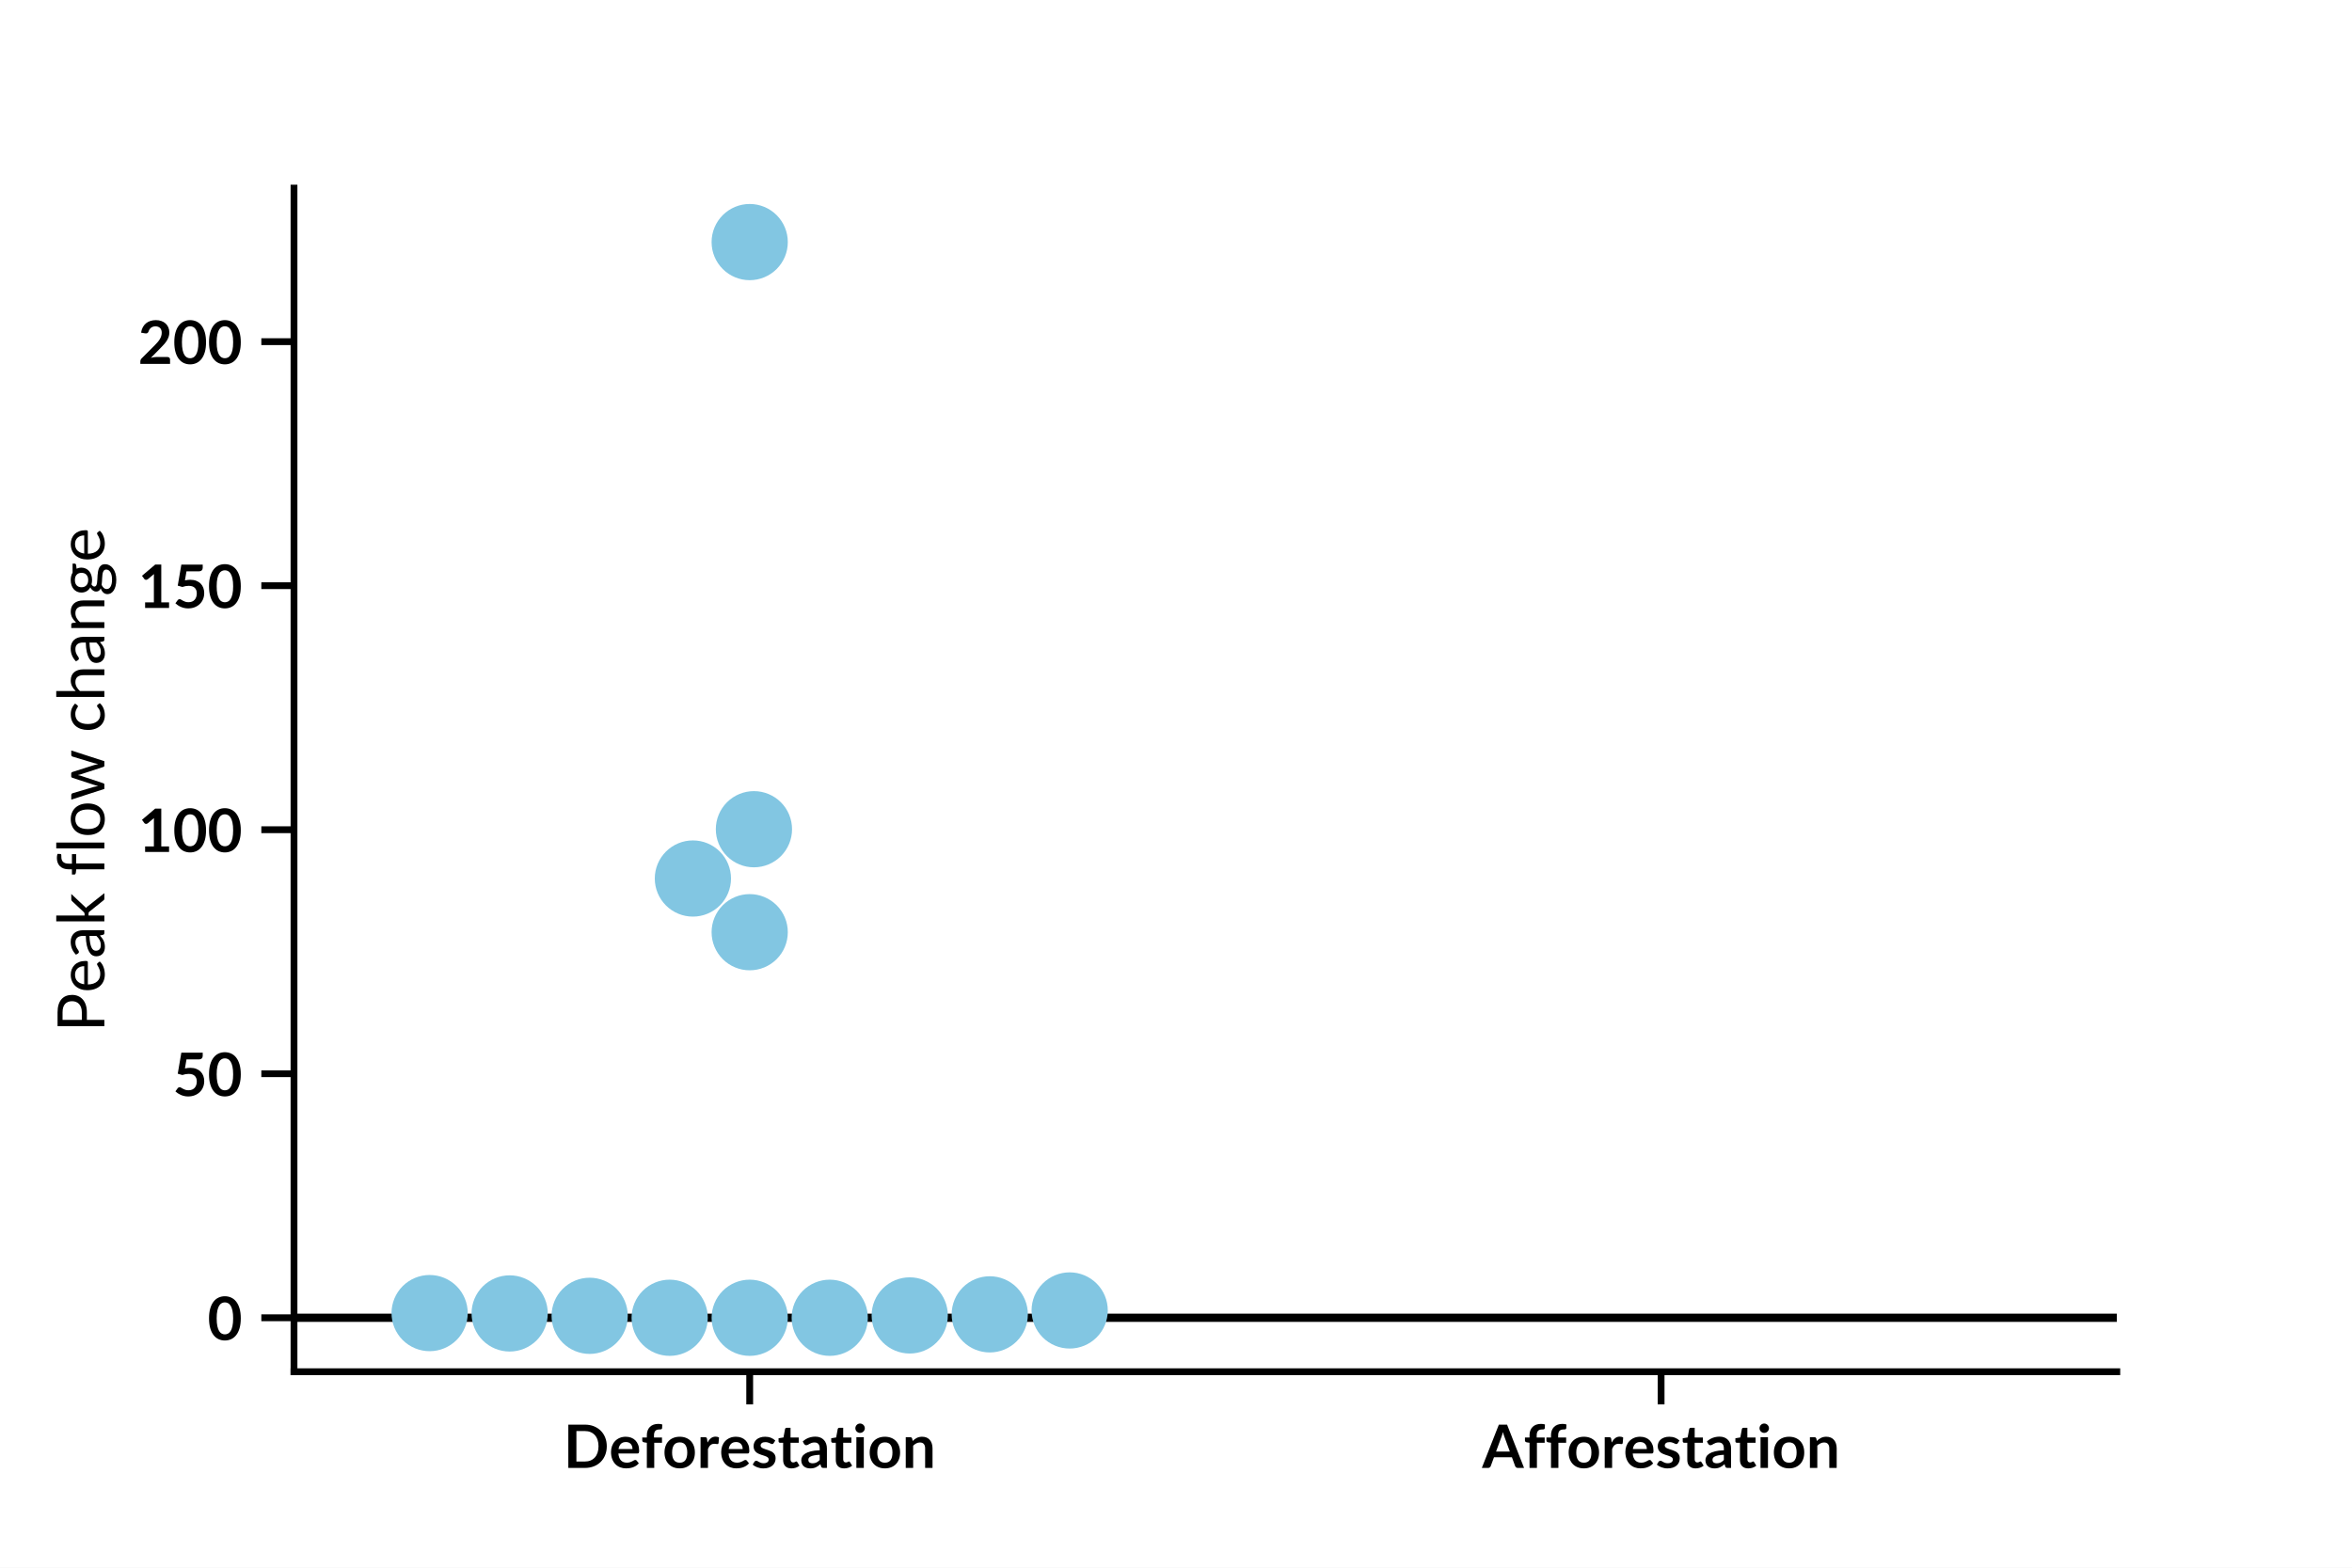
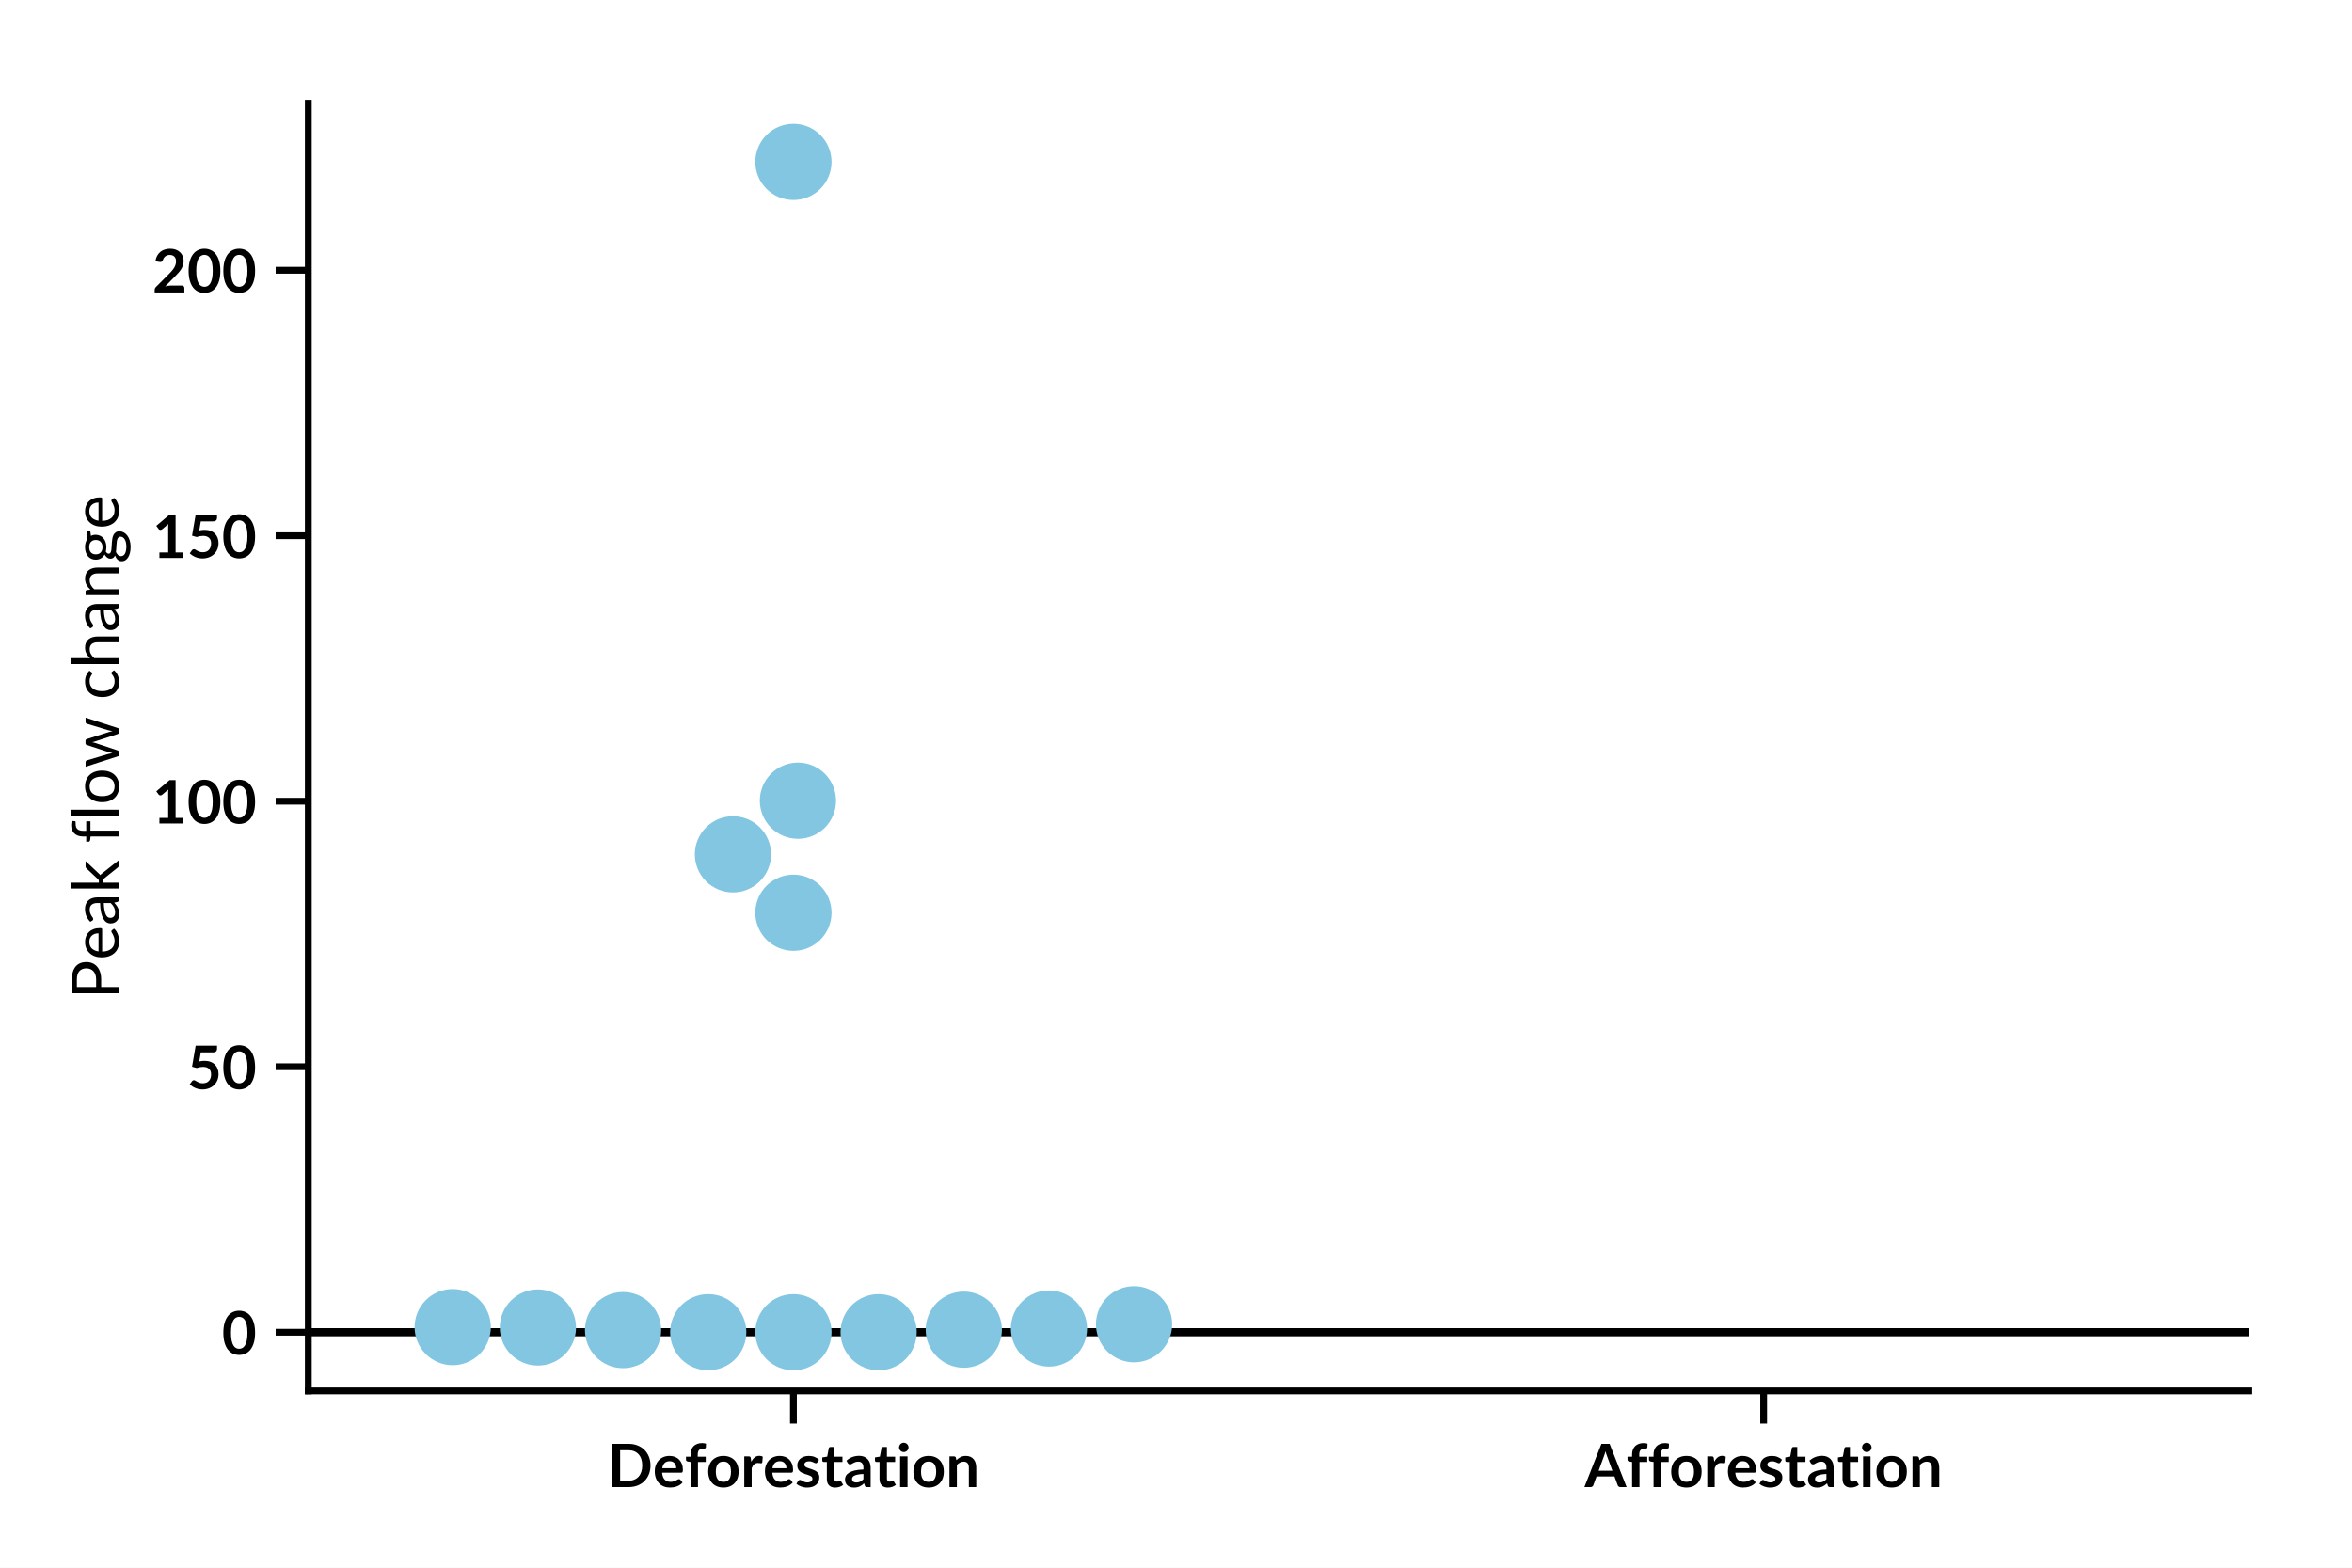
<svg xmlns="http://www.w3.org/2000/svg" xmlns:xlink="http://www.w3.org/1999/xlink" height="288pt" version="1.1" viewBox="0 0 432 288" width="432pt">
  <defs>
    <style type="text/css">
*{stroke-linecap:butt;stroke-linejoin:round;}
  </style>
  </defs>
  <g id="figure_1">
    <g id="patch_1">
      <path d="M 0 288  L 432 288  L 432 0  L 0 0  z " style="fill:#ffffff;" />
    </g>
    <g id="axes_1">
      <g id="patch_2">
-         <path d="M 54 252  L 388.8 252  L 388.8 34.56  L 54 34.56  z " style="fill:#ffffff;" />
+         <path d="M 56.629 255.525  L 413.04 255.525  L 413.04 18.96  L 56.629 18.96  z " style="fill:#ffffff;" />
      </g>
      <g id="PathCollection_1" />
      <g id="PathCollection_2" />
      <g id="matplotlib.axis_1">
        <g id="xtick_1">
          <g id="line2d_1">
            <defs>
-               <path d="M 0 0  L 0 6  " id="mc7928abd73" style="stroke:#000000;stroke-width:1.25;" />
-             </defs>
-             <g>
-               <use style="stroke:#000000;stroke-width:1.25;" x="137.7" xlink:href="#mc7928abd73" y="252" />
+               <path d="M 0 0  L 0 6  " id="m314fbda3b5" style="stroke:#000000;stroke-width:1.25;" />
+             </defs>
+             <g>
+               <use style="stroke:#000000;stroke-width:1.25;" x="145.732" xlink:href="#m314fbda3b5" y="255.525" />
            </g>
          </g>
          <g id="text_1">
            <defs>
              <path d="M 72.25 36.156  Q 72.25 28.203 69.594 21.547  Q 66.953 14.906 62.141 10.094  Q 57.344 5.297 50.594 2.641  Q 43.844 0 35.594 0  L 8.047 0  L 8.047 72.297  L 35.594 72.297  Q 43.844 72.297 50.594 69.625  Q 57.344 66.953 62.141 62.172  Q 66.953 57.406 69.594 50.75  Q 72.25 44.094 72.25 36.156  z M 58.453 36.156  Q 58.453 42.094 56.875 46.812  Q 55.297 51.547 52.312 54.812  Q 49.344 58.094 45.125 59.844  Q 40.906 61.594 35.594 61.594  L 21.547 61.594  L 21.547 10.703  L 35.594 10.703  Q 40.906 10.703 45.125 12.453  Q 49.344 14.203 52.312 17.469  Q 55.297 20.75 56.875 25.469  Q 58.453 30.203 58.453 36.156  z " id="Lato-Bold-44" />
              <path d="M 27.953 52.094  Q 32.797 52.094 36.891 50.547  Q 41 49 43.953 46.016  Q 46.906 43.047 48.578 38.719  Q 50.25 34.406 50.25 28.844  Q 50.25 26.047 49.641 25.062  Q 49.047 24.094 47.344 24.094  L 15.594 24.094  Q 15.906 20.156 17 17.281  Q 18.094 14.406 19.891 12.531  Q 21.703 10.656 24.172 9.719  Q 26.656 8.797 29.656 8.797  Q 32.656 8.797 34.828 9.5  Q 37 10.203 38.625 11.047  Q 40.25 11.906 41.469 12.594  Q 42.703 13.297 43.844 13.297  Q 45.406 13.297 46.156 12.156  L 49.703 7.656  Q 47.656 5.25 45.094 3.625  Q 42.547 2 39.766 1.016  Q 37 0.047 34.125 -0.344  Q 31.25 -0.75 28.547 -0.75  Q 23.203 -0.75 18.594 1.016  Q 14 2.797 10.594 6.266  Q 7.203 9.75 5.25 14.875  Q 3.297 20 3.297 26.75  Q 3.297 32 5 36.625  Q 6.703 41.25 9.875 44.672  Q 13.047 48.094 17.625 50.094  Q 22.203 52.094 27.953 52.094  z M 28.203 43.25  Q 22.797 43.25 19.75 40.203  Q 16.703 37.156 15.844 31.547  L 39.156 31.547  Q 39.156 33.953 38.469 36.078  Q 37.797 38.203 36.438 39.797  Q 35.094 41.406 33.016 42.328  Q 30.953 43.25 28.203 43.25  z " id="Lato-Bold-65" />
              <path d="M 9.703 0  L 9.703 42  L 5.25 42.703  Q 3.797 43 2.922 43.719  Q 2.047 44.453 2.047 45.797  L 2.047 50.844  L 9.703 50.844  L 9.703 54.656  Q 9.703 59.047 11.016 62.547  Q 12.344 66.047 14.812 68.5  Q 17.297 70.953 20.844 72.25  Q 24.406 73.547 28.844 73.547  Q 32.406 73.547 35.453 72.594  L 35.203 66.406  Q 35.156 65.703 34.797 65.266  Q 34.453 64.844 33.875 64.625  Q 33.297 64.406 32.547 64.328  Q 31.797 64.25 30.953 64.25  Q 28.75 64.25 27.016 63.766  Q 25.297 63.297 24.094 62.125  Q 22.906 60.953 22.281 59.016  Q 21.656 57.094 21.656 54.25  L 21.656 50.844  L 35 50.844  L 35 42.047  L 22.047 42.047  L 22.047 0  z " id="Lato-Bold-66" />
              <path d="M 28.797 52.094  Q 34.5 52.094 39.172 50.25  Q 43.844 48.406 47.172 45  Q 50.5 41.594 52.297 36.688  Q 54.094 31.797 54.094 25.75  Q 54.094 19.656 52.297 14.75  Q 50.5 9.844 47.172 6.391  Q 43.844 2.953 39.172 1.094  Q 34.5 -0.75 28.797 -0.75  Q 23.047 -0.75 18.344 1.094  Q 13.656 2.953 10.328 6.391  Q 7 9.844 5.172 14.75  Q 3.344 19.656 3.344 25.75  Q 3.344 31.797 5.172 36.688  Q 7 41.594 10.328 45  Q 13.656 48.406 18.344 50.25  Q 23.047 52.094 28.797 52.094  z M 28.797 8.75  Q 35.203 8.75 38.266 13.047  Q 41.344 17.344 41.344 25.656  Q 41.344 33.953 38.266 38.297  Q 35.203 42.656 28.797 42.656  Q 22.297 42.656 19.172 38.281  Q 16.047 33.906 16.047 25.656  Q 16.047 17.406 19.172 13.078  Q 22.297 8.75 28.797 8.75  z " id="Lato-Bold-6f" />
              <path d="M 6.094 0  L 6.094 51.297  L 13.344 51.297  Q 15.25 51.297 16 50.625  Q 16.75 49.953 17 48.203  L 17.703 42.406  Q 20.156 47 23.453 49.625  Q 26.75 52.25 31.25 52.25  Q 34.797 52.25 36.953 50.703  L 36.156 41.453  Q 35.906 40.547 35.422 40.172  Q 34.953 39.797 34.156 39.797  Q 33.406 39.797 31.922 40.047  Q 30.453 40.297 29.047 40.297  Q 27 40.297 25.391 39.688  Q 23.797 39.094 22.516 37.969  Q 21.25 36.844 20.266 35.25  Q 19.297 33.656 18.453 31.594  L 18.453 0  z " id="Lato-Bold-72" />
              <path d="M 37.406 41.297  Q 36.906 40.5 36.344 40.172  Q 35.797 39.844 34.953 39.844  Q 34.047 39.844 33.016 40.344  Q 32 40.844 30.641 41.469  Q 29.297 42.094 27.562 42.594  Q 25.844 43.094 23.5 43.094  Q 19.844 43.094 17.766 41.547  Q 15.703 40 15.703 37.5  Q 15.703 35.844 16.766 34.719  Q 17.844 33.594 19.625 32.75  Q 21.406 31.906 23.656 31.219  Q 25.906 30.547 28.219 29.75  Q 30.547 28.953 32.797 27.922  Q 35.047 26.906 36.812 25.328  Q 38.594 23.75 39.672 21.547  Q 40.75 19.344 40.75 16.25  Q 40.75 12.547 39.422 9.422  Q 38.094 6.297 35.5 4.016  Q 32.906 1.75 29.078 0.469  Q 25.25 -0.797 20.25 -0.797  Q 17.594 -0.797 15.062 -0.312  Q 12.547 0.156 10.219 1  Q 7.906 1.844 5.922 3  Q 3.953 4.156 2.453 5.5  L 5.297 10.203  Q 5.844 11.047 6.594 11.5  Q 7.344 11.953 8.5 11.953  Q 9.656 11.953 10.672 11.297  Q 11.703 10.656 13.047 9.906  Q 14.406 9.156 16.219 8.5  Q 18.047 7.844 20.844 7.844  Q 23.047 7.844 24.625 8.375  Q 26.203 8.906 27.219 9.75  Q 28.25 10.594 28.719 11.719  Q 29.203 12.844 29.203 14.047  Q 29.203 15.844 28.125 17  Q 27.047 18.156 25.266 19  Q 23.5 19.844 21.219 20.516  Q 18.953 21.203 16.578 22  Q 14.203 22.797 11.922 23.875  Q 9.656 24.953 7.875 26.594  Q 6.094 28.25 5.016 30.641  Q 3.953 33.047 3.953 36.453  Q 3.953 39.594 5.203 42.438  Q 6.453 45.297 8.875 47.422  Q 11.297 49.547 14.922 50.812  Q 18.547 52.094 23.297 52.094  Q 28.594 52.094 32.938 50.344  Q 37.297 48.594 40.203 45.75  z " id="Lato-Bold-73" />
              <path d="M 23.203 -0.797  Q 16.5 -0.797 12.922 2.969  Q 9.344 6.75 9.344 13.406  L 9.344 42.047  L 4.094 42.047  Q 3.094 42.047 2.391 42.688  Q 1.703 43.344 1.703 44.656  L 1.703 49.547  L 9.953 50.906  L 12.547 64.906  Q 12.797 65.906 13.5 66.453  Q 14.203 67 15.297 67  L 21.703 67  L 21.703 50.844  L 35.406 50.844  L 35.406 42.047  L 21.703 42.047  L 21.703 14.25  Q 21.703 11.844 22.875 10.5  Q 24.047 9.156 26.094 9.156  Q 27.25 9.156 28.016 9.422  Q 28.797 9.703 29.375 10  Q 29.953 10.297 30.391 10.562  Q 30.844 10.844 31.297 10.844  Q 31.844 10.844 32.188 10.562  Q 32.547 10.297 32.953 9.75  L 36.656 3.75  Q 33.953 1.5 30.453 0.344  Q 26.953 -0.797 23.203 -0.797  z " id="Lato-Bold-74" />
              <path d="M 39.656 0  Q 37.906 0 36.953 0.516  Q 36 1.047 35.453 2.656  L 34.344 6.297  Q 32.406 4.547 30.547 3.219  Q 28.703 1.906 26.703 1  Q 24.703 0.094 22.422 -0.344  Q 20.156 -0.797 17.406 -0.797  Q 14.156 -0.797 11.406 0.078  Q 8.656 0.953 6.656 2.703  Q 4.656 4.453 3.547 7.047  Q 2.453 9.656 2.453 13.094  Q 2.453 16 3.969 18.828  Q 5.5 21.656 9.047 23.922  Q 12.594 26.203 18.5 27.703  Q 24.406 29.203 33.203 29.406  L 33.203 32.406  Q 33.203 37.547 31 40.016  Q 28.797 42.5 24.656 42.5  Q 21.656 42.5 19.672 41.797  Q 17.703 41.094 16.203 40.219  Q 14.703 39.344 13.469 38.641  Q 12.25 37.953 10.75 37.953  Q 9.453 37.953 8.547 38.625  Q 7.656 39.297 7.094 40.203  L 4.906 44.156  Q 13.75 52.25 26.203 52.25  Q 30.703 52.25 34.25 50.766  Q 37.797 49.297 40.25 46.672  Q 42.703 44.047 43.969 40.391  Q 45.25 36.75 45.25 32.406  L 45.25 0  z M 21.203 7.703  Q 25 7.703 27.766 9.078  Q 30.547 10.453 33.203 13.25  L 33.203 21.906  Q 27.797 21.656 24.172 20.969  Q 20.547 20.297 18.344 19.25  Q 16.156 18.203 15.203 16.797  Q 14.25 15.406 14.25 13.75  Q 14.25 10.5 16.172 9.094  Q 18.094 7.703 21.203 7.703  z " id="Lato-Bold-61" />
              <path d="M 18.906 51.297  L 18.906 0  L 6.5 0  L 6.5 51.297  z M 20.594 66.25  Q 20.594 64.656 19.938 63.25  Q 19.297 61.844 18.219 60.797  Q 17.156 59.75 15.703 59.125  Q 14.25 58.5 12.594 58.5  Q 11 58.5 9.578 59.125  Q 8.156 59.75 7.094 60.797  Q 6.047 61.844 5.422 63.25  Q 4.797 64.656 4.797 66.25  Q 4.797 67.906 5.422 69.344  Q 6.047 70.797 7.094 71.844  Q 8.156 72.906 9.578 73.531  Q 11 74.156 12.594 74.156  Q 14.25 74.156 15.703 73.531  Q 17.156 72.906 18.219 71.844  Q 19.297 70.797 19.938 69.344  Q 20.594 67.906 20.594 66.25  z " id="Lato-Bold-69" />
              <path d="M 6.094 0  L 6.094 51.297  L 13.656 51.297  Q 16.047 51.297 16.797 49.047  L 17.656 45  Q 19.203 46.594 20.922 47.891  Q 22.656 49.203 24.578 50.141  Q 26.5 51.094 28.703 51.594  Q 30.906 52.094 33.5 52.094  Q 37.703 52.094 40.953 50.672  Q 44.203 49.25 46.375 46.672  Q 48.547 44.094 49.672 40.516  Q 50.797 36.953 50.797 32.656  L 50.797 0  L 38.453 0  L 38.453 32.656  Q 38.453 37.344 36.297 39.922  Q 34.156 42.5 29.75 42.5  Q 26.547 42.5 23.75 41.047  Q 20.953 39.594 18.453 37.094  L 18.453 0  z " id="Lato-Bold-6e" />
            </defs>
-             <g transform="translate(103.5012 269.6727)scale(0.11 -0.11)">
+             <g transform="translate(111.5327 273.1975)scale(0.11 -0.11)">
              <use xlink:href="#Lato-Bold-44" />
              <use x="76.05" xlink:href="#Lato-Bold-65" />
              <use x="129.45" xlink:href="#Lato-Bold-66" />
              <use x="165.284" xlink:href="#Lato-Bold-6f" />
              <use x="222.734" xlink:href="#Lato-Bold-72" />
              <use x="260.019" xlink:href="#Lato-Bold-65" />
              <use x="313.419" xlink:href="#Lato-Bold-73" />
              <use x="357.369" xlink:href="#Lato-Bold-74" />
              <use x="394.569" xlink:href="#Lato-Bold-61" />
              <use x="445.319" xlink:href="#Lato-Bold-74" />
              <use x="482.519" xlink:href="#Lato-Bold-69" />
              <use x="507.919" xlink:href="#Lato-Bold-6f" />
              <use x="565.369" xlink:href="#Lato-Bold-6e" />
            </g>
          </g>
        </g>
        <g id="xtick_2">
          <g id="line2d_2">
            <g>
-               <use style="stroke:#000000;stroke-width:1.25;" x="305.1" xlink:href="#mc7928abd73" y="252" />
+               <use style="stroke:#000000;stroke-width:1.25;" x="323.937" xlink:href="#m314fbda3b5" y="255.525" />
            </g>
          </g>
          <g id="text_2">
            <defs>
              <path d="M 70 0  L 59.594 0  Q 57.844 0 56.75 0.875  Q 55.656 1.75 55.094 3.047  L 49.703 17.797  L 19.75 17.797  L 14.344 3.047  Q 13.953 1.906 12.797 0.953  Q 11.656 0 9.953 0  L -0.547 0  L 27.906 72.297  L 41.594 72.297  z M 23.203 27.297  L 46.25 27.297  L 37.453 51.344  Q 36.797 52.953 36.094 55.125  Q 35.406 57.297 34.703 59.844  Q 34 57.297 33.328 55.094  Q 32.656 52.906 32 51.25  z " id="Lato-Bold-41" />
            </defs>
-             <g transform="translate(272.2315 269.6727)scale(0.11 -0.11)">
+             <g transform="translate(291.0687 273.1975)scale(0.11 -0.11)">
              <use xlink:href="#Lato-Bold-41" />
              <use x="69.419" xlink:href="#Lato-Bold-66" />
              <use x="105.269" xlink:href="#Lato-Bold-66" />
              <use x="141.103" xlink:href="#Lato-Bold-6f" />
              <use x="198.553" xlink:href="#Lato-Bold-72" />
              <use x="235.838" xlink:href="#Lato-Bold-65" />
              <use x="289.238" xlink:href="#Lato-Bold-73" />
              <use x="333.188" xlink:href="#Lato-Bold-74" />
              <use x="370.388" xlink:href="#Lato-Bold-61" />
              <use x="421.138" xlink:href="#Lato-Bold-74" />
              <use x="458.338" xlink:href="#Lato-Bold-69" />
              <use x="483.738" xlink:href="#Lato-Bold-6f" />
              <use x="541.188" xlink:href="#Lato-Bold-6e" />
            </g>
          </g>
        </g>
      </g>
      <g id="matplotlib.axis_2">
        <g id="ytick_1">
          <g id="line2d_3">
            <defs>
-               <path d="M 0 0  L -6 0  " id="mc419be9fb9" style="stroke:#000000;stroke-width:1.25;" />
-             </defs>
-             <g>
-               <use style="stroke:#000000;stroke-width:1.25;" x="54" xlink:href="#mc419be9fb9" y="242.088" />
+               <path d="M 0 0  L -6 0  " id="mbdb9054b8f" style="stroke:#000000;stroke-width:1.25;" />
+             </defs>
+             <g>
+               <use style="stroke:#000000;stroke-width:1.25;" x="56.629" xlink:href="#mbdb9054b8f" y="244.741" />
            </g>
          </g>
          <g id="text_3">
            <defs>
              <path d="M 55.5 36.156  Q 55.5 26.703 53.469 19.719  Q 51.453 12.75 47.875 8.203  Q 44.297 3.656 39.422 1.422  Q 34.547 -0.797 28.906 -0.797  Q 23.25 -0.797 18.422 1.422  Q 13.594 3.656 10.047 8.203  Q 6.5 12.75 4.5 19.719  Q 2.5 26.703 2.5 36.156  Q 2.5 45.656 4.5 52.594  Q 6.5 59.547 10.047 64.094  Q 13.594 68.656 18.422 70.875  Q 23.25 73.094 28.906 73.094  Q 34.547 73.094 39.422 70.875  Q 44.297 68.656 47.875 64.094  Q 51.453 59.547 53.469 52.594  Q 55.5 45.656 55.5 36.156  z M 42.75 36.156  Q 42.75 44 41.594 49.141  Q 40.453 54.297 38.516 57.344  Q 36.594 60.406 34.094 61.625  Q 31.594 62.844 28.906 62.844  Q 26.25 62.844 23.766 61.625  Q 21.297 60.406 19.391 57.344  Q 17.5 54.297 16.375 49.141  Q 15.25 44 15.25 36.156  Q 15.25 28.297 16.375 23.141  Q 17.5 18 19.391 14.953  Q 21.297 11.906 23.766 10.672  Q 26.25 9.453 28.906 9.453  Q 31.594 9.453 34.094 10.672  Q 36.594 11.906 38.516 14.953  Q 40.453 18 41.594 23.141  Q 42.75 28.297 42.75 36.156  z " id="Lato-Bold-30" />
            </defs>
-             <g transform="translate(38.12 246.174)scale(0.11 -0.11)">
+             <g transform="translate(40.74875 248.827)scale(0.11 -0.11)">
              <use xlink:href="#Lato-Bold-30" />
            </g>
          </g>
        </g>
        <g id="ytick_2">
          <g id="line2d_4">
            <g>
-               <use style="stroke:#000000;stroke-width:1.25;" x="54" xlink:href="#mc419be9fb9" y="197.257" />
+               <use style="stroke:#000000;stroke-width:1.25;" x="56.629" xlink:href="#mbdb9054b8f" y="195.967" />
            </g>
          </g>
          <g id="text_4">
            <defs>
              <path d="M 49.953 67.047  Q 49.953 64.406 48.297 62.75  Q 46.656 61.094 42.703 61.094  L 22.844 61.094  L 20.25 46  Q 25.156 47 29.156 47  Q 34.844 47 39.188 45.297  Q 43.547 43.594 46.5 40.594  Q 49.453 37.594 50.953 33.562  Q 52.453 29.547 52.453 24.906  Q 52.453 19.156 50.422 14.406  Q 48.406 9.656 44.797 6.281  Q 41.203 2.906 36.266 1.047  Q 31.344 -0.797 25.547 -0.797  Q 22.156 -0.797 19.094 -0.094  Q 16.047 0.594 13.375 1.766  Q 10.703 2.953 8.422 4.469  Q 6.156 6 4.344 7.703  L 8.156 12.953  Q 9.344 14.656 11.297 14.656  Q 12.547 14.656 13.844 13.844  Q 15.156 13.047 16.828 12.094  Q 18.5 11.156 20.766 10.344  Q 23.047 9.547 26.25 9.547  Q 29.656 9.547 32.25 10.641  Q 34.844 11.75 36.562 13.719  Q 38.297 15.703 39.172 18.422  Q 40.047 21.156 40.047 24.344  Q 40.047 30.25 36.625 33.578  Q 33.203 36.906 26.5 36.906  Q 21.344 36.906 15.953 35  L 8.25 37.203  L 14.25 72.297  L 49.953 72.297  z " id="Lato-Bold-35" />
            </defs>
-             <g transform="translate(31.74 201.343)scale(0.11 -0.11)">
+             <g transform="translate(34.36875 200.0529)scale(0.11 -0.11)">
              <use xlink:href="#Lato-Bold-35" />
              <use x="58" xlink:href="#Lato-Bold-30" />
            </g>
          </g>
        </g>
        <g id="ytick_3">
          <g id="line2d_5">
            <g>
-               <use style="stroke:#000000;stroke-width:1.25;" x="54" xlink:href="#mc419be9fb9" y="152.426" />
+               <use style="stroke:#000000;stroke-width:1.25;" x="56.629" xlink:href="#mbdb9054b8f" y="147.192" />
            </g>
          </g>
          <g id="text_5">
            <defs>
              <path d="M 11.75 9.25  L 26.406 9.25  L 26.406 51.406  Q 26.406 53.844 26.547 56.547  L 16.156 47.844  Q 15.25 47.156 14.375 46.969  Q 13.5 46.797 12.719 46.938  Q 11.953 47.094 11.344 47.469  Q 10.75 47.844 10.453 48.297  L 6.547 53.656  L 28.594 72.406  L 38.75 72.406  L 38.75 9.25  L 51.75 9.25  L 51.75 0  L 11.75 0  z " id="Lato-Bold-31" />
            </defs>
-             <g transform="translate(25.36 156.5119)scale(0.11 -0.11)">
+             <g transform="translate(27.98875 151.2788)scale(0.11 -0.11)">
              <use xlink:href="#Lato-Bold-31" />
              <use x="58" xlink:href="#Lato-Bold-30" />
              <use x="116" xlink:href="#Lato-Bold-30" />
            </g>
          </g>
        </g>
        <g id="ytick_4">
          <g id="line2d_6">
            <g>
-               <use style="stroke:#000000;stroke-width:1.25;" x="54" xlink:href="#mc419be9fb9" y="107.595" />
+               <use style="stroke:#000000;stroke-width:1.25;" x="56.629" xlink:href="#mbdb9054b8f" y="98.418" />
            </g>
          </g>
          <g id="text_6">
-             <g transform="translate(25.36 111.6809)scale(0.11 -0.11)">
+             <g transform="translate(27.98875 102.5046)scale(0.11 -0.11)">
              <use xlink:href="#Lato-Bold-31" />
              <use x="58" xlink:href="#Lato-Bold-35" />
              <use x="116" xlink:href="#Lato-Bold-30" />
            </g>
          </g>
        </g>
        <g id="ytick_5">
          <g id="line2d_7">
            <g>
-               <use style="stroke:#000000;stroke-width:1.25;" x="54" xlink:href="#mc419be9fb9" y="62.764" />
+               <use style="stroke:#000000;stroke-width:1.25;" x="56.629" xlink:href="#mbdb9054b8f" y="49.644" />
            </g>
          </g>
          <g id="text_7">
            <defs>
              <path d="M 29.703 73.094  Q 34.703 73.094 38.844 71.625  Q 43 70.156 45.953 67.453  Q 48.906 64.75 50.547 60.953  Q 52.203 57.156 52.203 52.5  Q 52.203 48.5 51.016 45.094  Q 49.844 41.703 47.875 38.594  Q 45.906 35.5 43.25 32.594  Q 40.594 29.703 37.703 26.703  L 21.344 10.047  Q 23.75 10.75 26.078 11.125  Q 28.406 11.5 30.5 11.5  L 49.047 11.5  Q 51.047 11.5 52.219 10.375  Q 53.406 9.25 53.406 7.406  L 53.406 0  L 3.797 0  L 3.797 4.094  Q 3.797 5.344 4.312 6.719  Q 4.844 8.094 6 9.203  L 27.953 31.203  Q 30.703 34 32.875 36.547  Q 35.047 39.094 36.5 41.594  Q 37.953 44.094 38.719 46.672  Q 39.5 49.25 39.5 52.094  Q 39.5 54.703 38.75 56.672  Q 38 58.656 36.625 60  Q 35.25 61.344 33.328 62.016  Q 31.406 62.703 29 62.703  Q 26.797 62.703 24.922 62.078  Q 23.047 61.453 21.594 60.328  Q 20.156 59.203 19.156 57.703  Q 18.156 56.203 17.656 54.406  Q 16.797 52.094 15.438 51.344  Q 14.094 50.594 11.547 51  L 5.047 52.156  Q 5.797 57.344 7.938 61.266  Q 10.094 65.203 13.312 67.828  Q 16.547 70.453 20.719 71.766  Q 24.906 73.094 29.703 73.094  z " id="Lato-Bold-32" />
            </defs>
-             <g transform="translate(25.36 66.84989)scale(0.11 -0.11)">
+             <g transform="translate(27.98875 53.73052)scale(0.11 -0.11)">
              <use xlink:href="#Lato-Bold-32" />
              <use x="58" xlink:href="#Lato-Bold-30" />
              <use x="116" xlink:href="#Lato-Bold-30" />
            </g>
          </g>
        </g>
        <g id="text_8">
          <defs>
            <path d="M 18.797 26.797  L 18.797 0  L 9.156 0  L 9.156 71.656  L 30.297 71.656  Q 37.094 71.656 42.125 70.078  Q 47.156 68.5 50.453 65.594  Q 53.75 62.703 55.375 58.594  Q 57 54.5 57 49.453  Q 57 44.453 55.25 40.297  Q 53.5 36.156 50.125 33.156  Q 46.75 30.156 41.766 28.469  Q 36.797 26.797 30.297 26.797  z M 18.797 34.5  L 30.297 34.5  Q 34.453 34.5 37.625 35.594  Q 40.797 36.703 42.969 38.672  Q 45.156 40.656 46.25 43.406  Q 47.344 46.156 47.344 49.453  Q 47.344 56.297 43.125 60.141  Q 38.906 64 30.297 64  L 18.797 64  z " id="Lato-Regular-50" />
            <path d="M 27.797 51.453  Q 32.344 51.453 36.219 49.922  Q 40.094 48.406 42.922 45.531  Q 45.75 42.656 47.344 38.422  Q 48.953 34.203 48.953 28.797  Q 48.953 26.703 48.5 26  Q 48.047 25.297 46.797 25.297  L 12.953 25.297  Q 13.047 20.5 14.25 16.953  Q 15.453 13.406 17.547 11.031  Q 19.656 8.656 22.547 7.469  Q 25.453 6.297 29.047 6.297  Q 32.406 6.297 34.828 7.062  Q 37.25 7.844 39 8.75  Q 40.75 9.656 41.922 10.422  Q 43.094 11.203 43.953 11.203  Q 45.047 11.203 45.656 10.344  L 48.156 7.094  Q 46.5 5.094 44.203 3.625  Q 41.906 2.156 39.281 1.203  Q 36.656 0.25 33.844 -0.219  Q 31.047 -0.703 28.297 -0.703  Q 23.047 -0.703 18.625 1.062  Q 14.203 2.844 10.969 6.266  Q 7.75 9.703 5.953 14.75  Q 4.156 19.797 4.156 26.344  Q 4.156 31.656 5.781 36.25  Q 7.406 40.844 10.453 44.219  Q 13.5 47.594 17.891 49.516  Q 22.297 51.453 27.797 51.453  z M 28 44.906  Q 21.547 44.906 17.844 41.172  Q 14.156 37.453 13.25 30.844  L 40.953 30.844  Q 40.953 33.953 40.078 36.516  Q 39.203 39.094 37.516 40.969  Q 35.844 42.844 33.438 43.875  Q 31.047 44.906 28 44.906  z " id="Lato-Regular-65" />
            <path d="M 39.25 0  Q 37.953 0 37.25 0.422  Q 36.547 0.844 36.156 2.094  L 35.156 6.844  Q 33.156 5.047 31.219 3.625  Q 29.297 2.203 27.219 1.219  Q 25.156 0.25 22.781 -0.266  Q 20.406 -0.797 17.5 -0.797  Q 14.547 -0.797 11.938 0.016  Q 9.344 0.844 7.422 2.5  Q 5.5 4.156 4.375 6.672  Q 3.25 9.203 3.25 12.656  Q 3.25 15.656 4.891 18.422  Q 6.547 21.203 10.25 23.344  Q 13.953 25.5 19.891 26.875  Q 25.844 28.25 34.5 28.453  L 34.5 32.406  Q 34.5 38.297 31.953 41.312  Q 29.406 44.344 24.5 44.344  Q 21.203 44.344 18.969 43.516  Q 16.75 42.703 15.125 41.672  Q 13.5 40.656 12.328 39.828  Q 11.156 39 10 39  Q 9.094 39 8.438 39.469  Q 7.797 39.953 7.344 40.656  L 5.75 43.5  Q 9.953 47.547 14.797 49.547  Q 19.656 51.547 25.547 51.547  Q 29.797 51.547 33.094 50.141  Q 36.406 48.75 38.656 46.25  Q 40.906 43.75 42.047 40.203  Q 43.203 36.656 43.203 32.406  L 43.203 0  z M 20.156 5.453  Q 22.5 5.453 24.453 5.922  Q 26.406 6.406 28.125 7.281  Q 29.844 8.156 31.422 9.422  Q 33 10.703 34.5 12.297  L 34.5 22.797  Q 28.344 22.594 24.016 21.812  Q 19.703 21.047 16.969 19.797  Q 14.25 18.547 13.016 16.844  Q 11.797 15.156 11.797 13.047  Q 11.797 11.047 12.438 9.594  Q 13.094 8.156 14.219 7.219  Q 15.344 6.297 16.875 5.875  Q 18.406 5.453 20.156 5.453  z " id="Lato-Regular-61" />
            <path d="M 16 73.656  L 16 30.297  L 18.297 30.297  Q 19.297 30.297 19.969 30.562  Q 20.656 30.844 21.406 31.703  L 37.406 48.844  Q 38.094 49.703 38.875 50.172  Q 39.656 50.656 40.953 50.656  L 49 50.656  L 30.344 30.797  Q 29 29.094 27.453 28.156  Q 28.344 27.547 29.062 26.766  Q 29.797 26 30.453 25  L 50.25 0  L 42.297 0  Q 41.156 0 40.328 0.375  Q 39.5 0.75 38.906 1.75  L 22.25 22.5  Q 21.5 23.547 20.766 23.875  Q 20.047 24.203 18.547 24.203  L 16 24.203  L 16 0  L 7.047 0  L 7.047 73.656  z " id="Lato-Regular-6b" />
            <path id="Lato-Regular-20" />
            <path d="M 10.344 0  L 10.344 43.047  L 4.75 43.703  Q 3.703 43.953 3.016 44.469  Q 2.344 45 2.344 46  L 2.344 49.656  L 10.344 49.656  L 10.344 54.547  Q 10.344 58.906 11.562 62.281  Q 12.797 65.656 15.062 67.969  Q 17.344 70.297 20.547 71.5  Q 23.75 72.703 27.75 72.703  Q 31.156 72.703 34 71.703  L 33.797 67.25  Q 33.703 66.047 32.469 65.938  Q 31.25 65.844 29.203 65.844  Q 26.906 65.844 25.031 65.25  Q 23.156 64.656 21.797 63.297  Q 20.453 61.953 19.719 59.75  Q 19 57.547 19 54.297  L 19 49.656  L 33.594 49.656  L 33.594 43.203  L 19.297 43.203  L 19.297 0  z " id="Lato-Regular-66" />
            <path d="M 16.25 73.656  L 16.25 0  L 7.344 0  L 7.344 73.656  z " id="Lato-Regular-6c" />
            <path d="M 28.406 51.453  Q 33.953 51.453 38.391 49.594  Q 42.844 47.75 46 44.344  Q 49.156 40.953 50.828 36.125  Q 52.5 31.297 52.5 25.344  Q 52.5 19.344 50.828 14.547  Q 49.156 9.75 46 6.344  Q 42.844 2.953 38.391 1.125  Q 33.953 -0.703 28.406 -0.703  Q 22.797 -0.703 18.312 1.125  Q 13.844 2.953 10.688 6.344  Q 7.547 9.75 5.875 14.547  Q 4.203 19.344 4.203 25.344  Q 4.203 31.297 5.875 36.125  Q 7.547 40.953 10.688 44.344  Q 13.844 47.75 18.312 49.594  Q 22.797 51.453 28.406 51.453  z M 28.406 6.25  Q 35.906 6.25 39.594 11.266  Q 43.297 16.297 43.297 25.297  Q 43.297 34.344 39.594 39.391  Q 35.906 44.453 28.406 44.453  Q 24.594 44.453 21.766 43.141  Q 18.953 41.844 17.078 39.391  Q 15.203 36.953 14.266 33.375  Q 13.344 29.797 13.344 25.297  Q 13.344 16.297 17.062 11.266  Q 20.797 6.25 28.406 6.25  z " id="Lato-Regular-6f" />
            <path d="M 1.656 50.656  L 8.656 50.656  Q 9.703 50.656 10.422 50.094  Q 11.156 49.547 11.406 48.797  L 21.094 16.203  Q 21.5 14.453 21.844 12.766  Q 22.203 11.094 22.453 9.453  Q 22.844 11.094 23.344 12.766  Q 23.844 14.453 24.406 16.203  L 35.094 49  Q 35.344 49.75 35.969 50.25  Q 36.594 50.75 37.5 50.75  L 41.406 50.75  Q 42.406 50.75 43.047 50.25  Q 43.703 49.75 43.953 49  L 54.406 16.203  Q 54.906 14.453 55.344 12.75  Q 55.797 11.047 56.203 9.406  Q 56.5 11.047 56.875 12.719  Q 57.25 14.406 57.703 16.203  L 67.594 48.797  Q 67.844 49.594 68.547 50.125  Q 69.25 50.656 70.203 50.656  L 76.906 50.656  L 60.5 0  L 53.453 0  Q 52.156 0 51.656 1.703  L 40.453 36.047  Q 40.047 37.203 39.797 38.375  Q 39.547 39.547 39.297 40.703  Q 39.047 39.547 38.766 38.344  Q 38.5 37.156 38.156 36  L 26.75 1.703  Q 26.297 0 24.75 0  L 18.047 0  z " id="Lato-Regular-77" />
            <path d="M 42.297 41.656  Q 41.906 41.094 41.5 40.797  Q 41.094 40.5 40.406 40.5  Q 39.656 40.5 38.75 41.125  Q 37.844 41.75 36.516 42.5  Q 35.203 43.25 33.266 43.875  Q 31.344 44.5 28.547 44.5  Q 24.797 44.5 21.938 43.172  Q 19.094 41.844 17.172 39.344  Q 15.25 36.844 14.266 33.297  Q 13.297 29.75 13.297 25.344  Q 13.297 20.75 14.344 17.172  Q 15.406 13.594 17.328 11.172  Q 19.25 8.75 21.969 7.469  Q 24.703 6.203 28.094 6.203  Q 31.344 6.203 33.438 6.969  Q 35.547 7.75 36.922 8.703  Q 38.297 9.656 39.219 10.422  Q 40.156 11.203 41.047 11.203  Q 42.156 11.203 42.75 10.344  L 45.25 7.094  Q 43.594 5.047 41.5 3.594  Q 39.406 2.156 36.969 1.172  Q 34.547 0.203 31.891 -0.25  Q 29.25 -0.703 26.5 -0.703  Q 21.75 -0.703 17.672 1.047  Q 13.594 2.797 10.594 6.125  Q 7.594 9.453 5.891 14.297  Q 4.203 19.156 4.203 25.344  Q 4.203 31 5.766 35.797  Q 7.344 40.594 10.375 44.062  Q 13.406 47.547 17.828 49.5  Q 22.25 51.453 28 51.453  Q 33.344 51.453 37.422 49.719  Q 41.5 48 44.656 44.844  z " id="Lato-Regular-63" />
            <path d="M 7.047 0  L 7.047 73.656  L 16 73.656  L 16 43.844  Q 19.25 47.297 23.203 49.375  Q 27.156 51.453 32.297 51.453  Q 36.453 51.453 39.625 50.078  Q 42.797 48.703 44.922 46.172  Q 47.047 43.656 48.141 40.094  Q 49.25 36.547 49.25 32.25  L 49.25 0  L 40.297 0  L 40.297 32.25  Q 40.297 38 37.672 41.172  Q 35.047 44.344 29.703 44.344  Q 25.703 44.344 22.266 42.438  Q 18.844 40.547 16 37.297  L 16 0  z " id="Lato-Regular-68" />
            <path d="M 7.047 0  L 7.047 50.656  L 12.406 50.656  Q 14.297 50.656 14.75 48.797  L 15.453 43.297  Q 18.75 46.953 22.844 49.203  Q 26.953 51.453 32.297 51.453  Q 36.453 51.453 39.625 50.078  Q 42.797 48.703 44.922 46.172  Q 47.047 43.656 48.141 40.094  Q 49.25 36.547 49.25 32.25  L 49.25 0  L 40.297 0  L 40.297 32.25  Q 40.297 38 37.672 41.172  Q 35.047 44.344 29.703 44.344  Q 25.703 44.344 22.266 42.438  Q 18.844 40.547 16 37.297  L 16 0  z " id="Lato-Regular-6e" />
            <path d="M 24.703 51.5  Q 28 51.5 30.844 50.766  Q 33.703 50.047 36.047 48.656  L 49.797 48.656  L 49.797 45.344  Q 49.797 43.703 47.703 43.25  L 41.953 42.453  Q 43.656 39.203 43.656 35.203  Q 43.656 31.5 42.219 28.469  Q 40.797 25.453 38.297 23.297  Q 35.797 21.156 32.297 20  Q 28.797 18.844 24.703 18.844  Q 21.094 18.844 17.953 19.703  Q 16.344 18.703 15.516 17.547  Q 14.703 16.406 14.703 15.297  Q 14.703 13.5 16.172 12.578  Q 17.656 11.656 20.047 11.25  Q 22.453 10.844 25.516 10.75  Q 28.594 10.656 31.812 10.422  Q 35.047 10.203 38.125 9.641  Q 41.203 9.094 43.594 7.844  Q 46 6.594 47.469 4.391  Q 48.953 2.203 48.953 -1.297  Q 48.953 -4.547 47.328 -7.594  Q 45.703 -10.656 42.641 -13.031  Q 39.594 -15.406 35.172 -16.828  Q 30.75 -18.25 25.203 -18.25  Q 19.656 -18.25 15.5 -17.141  Q 11.344 -16.047 8.594 -14.188  Q 5.844 -12.344 4.469 -9.922  Q 3.094 -7.5 3.094 -4.844  Q 3.094 -1.094 5.438 1.5  Q 7.797 4.094 11.844 5.656  Q 9.594 6.656 8.297 8.328  Q 7 10 7 12.844  Q 7 13.953 7.391 15.125  Q 7.797 16.297 8.625 17.438  Q 9.453 18.594 10.641 19.641  Q 11.844 20.703 13.453 21.5  Q 9.703 23.594 7.594 27.094  Q 5.5 30.594 5.5 35.203  Q 5.5 38.906 6.922 41.922  Q 8.344 44.953 10.891 47.078  Q 13.453 49.203 16.969 50.344  Q 20.5 51.5 24.703 51.5  z M 40.75 -2.75  Q 40.75 -0.906 39.703 0.25  Q 38.656 1.406 36.875 2.047  Q 35.094 2.703 32.75 2.969  Q 30.406 3.25 27.781 3.391  Q 25.156 3.547 22.453 3.688  Q 19.75 3.844 17.25 4.203  Q 14.453 2.906 12.672 0.953  Q 10.906 -1 10.906 -3.703  Q 10.906 -5.406 11.781 -6.875  Q 12.656 -8.344 14.453 -9.422  Q 16.25 -10.5 18.969 -11.125  Q 21.703 -11.75 25.406 -11.75  Q 29 -11.75 31.844 -11.094  Q 34.703 -10.453 36.672 -9.25  Q 38.656 -8.047 39.703 -6.391  Q 40.75 -4.75 40.75 -2.75  z M 24.703 24.75  Q 27.406 24.75 29.453 25.5  Q 31.5 26.25 32.891 27.594  Q 34.297 28.953 35 30.828  Q 35.703 32.703 35.703 34.953  Q 35.703 39.594 32.875 42.344  Q 30.047 45.094 24.703 45.094  Q 19.297 45.094 16.469 42.344  Q 13.656 39.594 13.656 34.953  Q 13.656 32.703 14.375 30.828  Q 15.094 28.953 16.5 27.594  Q 17.906 26.25 19.953 25.5  Q 22 24.75 24.703 24.75  z " id="Lato-Regular-67" />
          </defs>
-           <g transform="translate(19.17 189.6122)rotate(-90)scale(0.12 -0.12)">
+           <g transform="translate(21.79875 183.5746)rotate(-90)scale(0.12 -0.12)">
            <use xlink:href="#Lato-Regular-50" />
            <use x="60.019" xlink:href="#Lato-Regular-65" />
            <use x="112.819" xlink:href="#Lato-Regular-61" />
            <use x="162.519" xlink:href="#Lato-Regular-6b" />
            <use x="213.319" xlink:href="#Lato-Regular-20" />
            <use x="238.919" xlink:href="#Lato-Regular-66" />
            <use x="273.969" xlink:href="#Lato-Regular-6c" />
            <use x="297.569" xlink:href="#Lato-Regular-6f" />
            <use x="354.269" xlink:href="#Lato-Regular-77" />
            <use x="432.788" xlink:href="#Lato-Regular-20" />
            <use x="458.388" xlink:href="#Lato-Regular-63" />
            <use x="506.138" xlink:href="#Lato-Regular-68" />
            <use x="561.938" xlink:href="#Lato-Regular-61" />
            <use x="611.638" xlink:href="#Lato-Regular-6e" />
            <use x="667.438" xlink:href="#Lato-Regular-67" />
            <use x="719.438" xlink:href="#Lato-Regular-65" />
          </g>
        </g>
      </g>
      <g id="LineCollection_1">
-         <path clip-path="url(#p70347af040)" d="M -1 242.088  L 433 242.088  " style="fill:none;stroke:#000000;stroke-width:1.5;" />
+         <path clip-path="url(#pcd6d1f608f)" d="M -1 244.741  L 433 244.741  " style="fill:none;stroke:#000000;stroke-width:1.5;" />
      </g>
      <g id="patch_3">
-         <path d="M 54 252  L 54 34.56  " style="fill:none;stroke:#000000;stroke-linecap:square;stroke-linejoin:miter;stroke-width:1.25;" />
+         <path d="M 56.629 255.525  L 56.629 18.96  " style="fill:none;stroke:#000000;stroke-linecap:square;stroke-linejoin:miter;stroke-width:1.25;" />
      </g>
      <g id="patch_4">
-         <path d="M 54 252  L 388.8 252  " style="fill:none;stroke:#000000;stroke-linecap:square;stroke-linejoin:miter;stroke-width:1.25;" />
+         <path d="M 56.629 255.525  L 413.04 255.525  " style="fill:none;stroke:#000000;stroke-linecap:square;stroke-linejoin:miter;stroke-width:1.25;" />
      </g>
      <g id="PathCollection_3">
        <defs>
-           <path d="M 0 7  C 1.856 7 3.637 6.262 4.95 4.95  C 6.262 3.637 7 1.856 7 0  C 7 -1.856 6.262 -3.637 4.95 -4.95  C 3.637 -6.262 1.856 -7 0 -7  C -1.856 -7 -3.637 -6.262 -4.95 -4.95  C -6.262 -3.637 -7 -1.856 -7 0  C -7 1.856 -6.262 3.637 -4.95 4.95  C -3.637 6.262 -1.856 7 0 7  z " id="C0_0_8301bfcbd7" />
+           <path d="M 0 7  C 1.856 7 3.637 6.262 4.95 4.95  C 6.262 3.637 7 1.856 7 0  C 7 -1.856 6.262 -3.637 4.95 -4.95  C 3.637 -6.262 1.856 -7 0 -7  C -1.856 -7 -3.637 -6.262 -4.95 -4.95  C -6.262 -3.637 -7 -1.856 -7 0  C -7 1.856 -6.262 3.637 -4.95 4.95  C -3.637 6.262 -1.856 7 0 7  z " id="C0_0_84c87e50f4" />
        </defs>
-         <g clip-path="url(#p70347af040)">
-           <use style="fill:#82c6e2;" x="137.7" xlink:href="#C0_0_8301bfcbd7" y="242.087" />
-         </g>
-         <g clip-path="url(#p70347af040)">
-           <use style="fill:#82c6e2;" x="123" xlink:href="#C0_0_8301bfcbd7" y="242.087" />
-         </g>
-         <g clip-path="url(#p70347af040)">
-           <use style="fill:#82c6e2;" x="152.4" xlink:href="#C0_0_8301bfcbd7" y="242.087" />
-         </g>
-         <g clip-path="url(#p70347af040)">
-           <use style="fill:#82c6e2;" x="108.305" xlink:href="#C0_0_8301bfcbd7" y="241.729" />
-         </g>
-         <g clip-path="url(#p70347af040)">
-           <use style="fill:#82c6e2;" x="167.093" xlink:href="#C0_0_8301bfcbd7" y="241.657" />
-         </g>
-         <g clip-path="url(#p70347af040)">
-           <use style="fill:#82c6e2;" x="181.792" xlink:href="#C0_0_8301bfcbd7" y="241.46" />
-         </g>
-         <g clip-path="url(#p70347af040)">
-           <use style="fill:#82c6e2;" x="93.612" xlink:href="#C0_0_8301bfcbd7" y="241.29" />
-         </g>
-         <g clip-path="url(#p70347af040)">
-           <use style="fill:#82c6e2;" x="78.912" xlink:href="#C0_0_8301bfcbd7" y="241.227" />
-         </g>
-         <g clip-path="url(#p70347af040)">
-           <use style="fill:#82c6e2;" x="196.472" xlink:href="#C0_0_8301bfcbd7" y="240.743" />
-         </g>
-         <g clip-path="url(#p70347af040)">
-           <use style="fill:#82c6e2;" x="137.7" xlink:href="#C0_0_8301bfcbd7" y="171.255" />
-         </g>
-         <g clip-path="url(#p70347af040)">
-           <use style="fill:#82c6e2;" x="127.267" xlink:href="#C0_0_8301bfcbd7" y="161.392" />
-         </g>
-         <g clip-path="url(#p70347af040)">
-           <use style="fill:#82c6e2;" x="138.478" xlink:href="#C0_0_8301bfcbd7" y="152.336" />
-         </g>
-         <g clip-path="url(#p70347af040)">
-           <use style="fill:#82c6e2;" x="137.7" xlink:href="#C0_0_8301bfcbd7" y="44.473" />
+         <g clip-path="url(#pcd6d1f608f)">
+           <use style="fill:#82c6e2;" x="145.732" xlink:href="#C0_0_84c87e50f4" y="244.74" />
+         </g>
+         <g clip-path="url(#pcd6d1f608f)">
+           <use style="fill:#82c6e2;" x="130.083" xlink:href="#C0_0_84c87e50f4" y="244.74" />
+         </g>
+         <g clip-path="url(#pcd6d1f608f)">
+           <use style="fill:#82c6e2;" x="161.38" xlink:href="#C0_0_84c87e50f4" y="244.74" />
+         </g>
+         <g clip-path="url(#pcd6d1f608f)">
+           <use style="fill:#82c6e2;" x="114.439" xlink:href="#C0_0_84c87e50f4" y="244.35" />
+         </g>
+         <g clip-path="url(#pcd6d1f608f)">
+           <use style="fill:#82c6e2;" x="177.022" xlink:href="#C0_0_84c87e50f4" y="244.272" />
+         </g>
+         <g clip-path="url(#pcd6d1f608f)">
+           <use style="fill:#82c6e2;" x="192.669" xlink:href="#C0_0_84c87e50f4" y="244.058" />
+         </g>
+         <g clip-path="url(#pcd6d1f608f)">
+           <use style="fill:#82c6e2;" x="98.798" xlink:href="#C0_0_84c87e50f4" y="243.872" />
+         </g>
+         <g clip-path="url(#pcd6d1f608f)">
+           <use style="fill:#82c6e2;" x="83.149" xlink:href="#C0_0_84c87e50f4" y="243.804" />
+         </g>
+         <g clip-path="url(#pcd6d1f608f)">
+           <use style="fill:#82c6e2;" x="208.298" xlink:href="#C0_0_84c87e50f4" y="243.277" />
+         </g>
+         <g clip-path="url(#pcd6d1f608f)">
+           <use style="fill:#82c6e2;" x="145.732" xlink:href="#C0_0_84c87e50f4" y="167.678" />
+         </g>
+         <g clip-path="url(#pcd6d1f608f)">
+           <use style="fill:#82c6e2;" x="134.625" xlink:href="#C0_0_84c87e50f4" y="156.947" />
+         </g>
+         <g clip-path="url(#pcd6d1f608f)">
+           <use style="fill:#82c6e2;" x="146.559" xlink:href="#C0_0_84c87e50f4" y="147.095" />
+         </g>
+         <g clip-path="url(#pcd6d1f608f)">
+           <use style="fill:#82c6e2;" x="145.732" xlink:href="#C0_0_84c87e50f4" y="29.744" />
        </g>
      </g>
      <g id="PathCollection_4">
-         <path clip-path="url(#p70347af040)" d="M 0 288.5  C 0.133 288.5 0.26 288.447 0.354 288.354  C 0.447 288.26 0.5 288.133 0.5 288  C 0.5 287.867 0.447 287.74 0.354 287.646  C 0.26 287.553 0.133 287.5 0 287.5  C -0.133 287.5 -0.26 287.553 -0.354 287.646  C -0.447 287.74 -0.5 287.867 -0.5 288  C -0.5 288.133 -0.447 288.26 -0.354 288.354  C -0.26 288.447 -0.133 288.5 0 288.5  z " style="fill:none;" />
+         <path clip-path="url(#pcd6d1f608f)" d="M 0 288.5  C 0.133 288.5 0.26 288.447 0.354 288.354  C 0.447 288.26 0.5 288.133 0.5 288  C 0.5 287.867 0.447 287.74 0.354 287.646  C 0.26 287.553 0.133 287.5 0 287.5  C -0.133 287.5 -0.26 287.553 -0.354 287.646  C -0.447 287.74 -0.5 287.867 -0.5 288  C -0.5 288.133 -0.447 288.26 -0.354 288.354  C -0.26 288.447 -0.133 288.5 0 288.5  z " style="fill:none;" />
      </g>
    </g>
  </g>
  <defs>
-     <clipPath id="p70347af040">
-       <rect height="217.44" width="334.8" x="54" y="34.56" />
+     <clipPath id="pcd6d1f608f">
+       <rect height="236.565" width="356.411" x="56.629" y="18.96" />
    </clipPath>
  </defs>
</svg>
